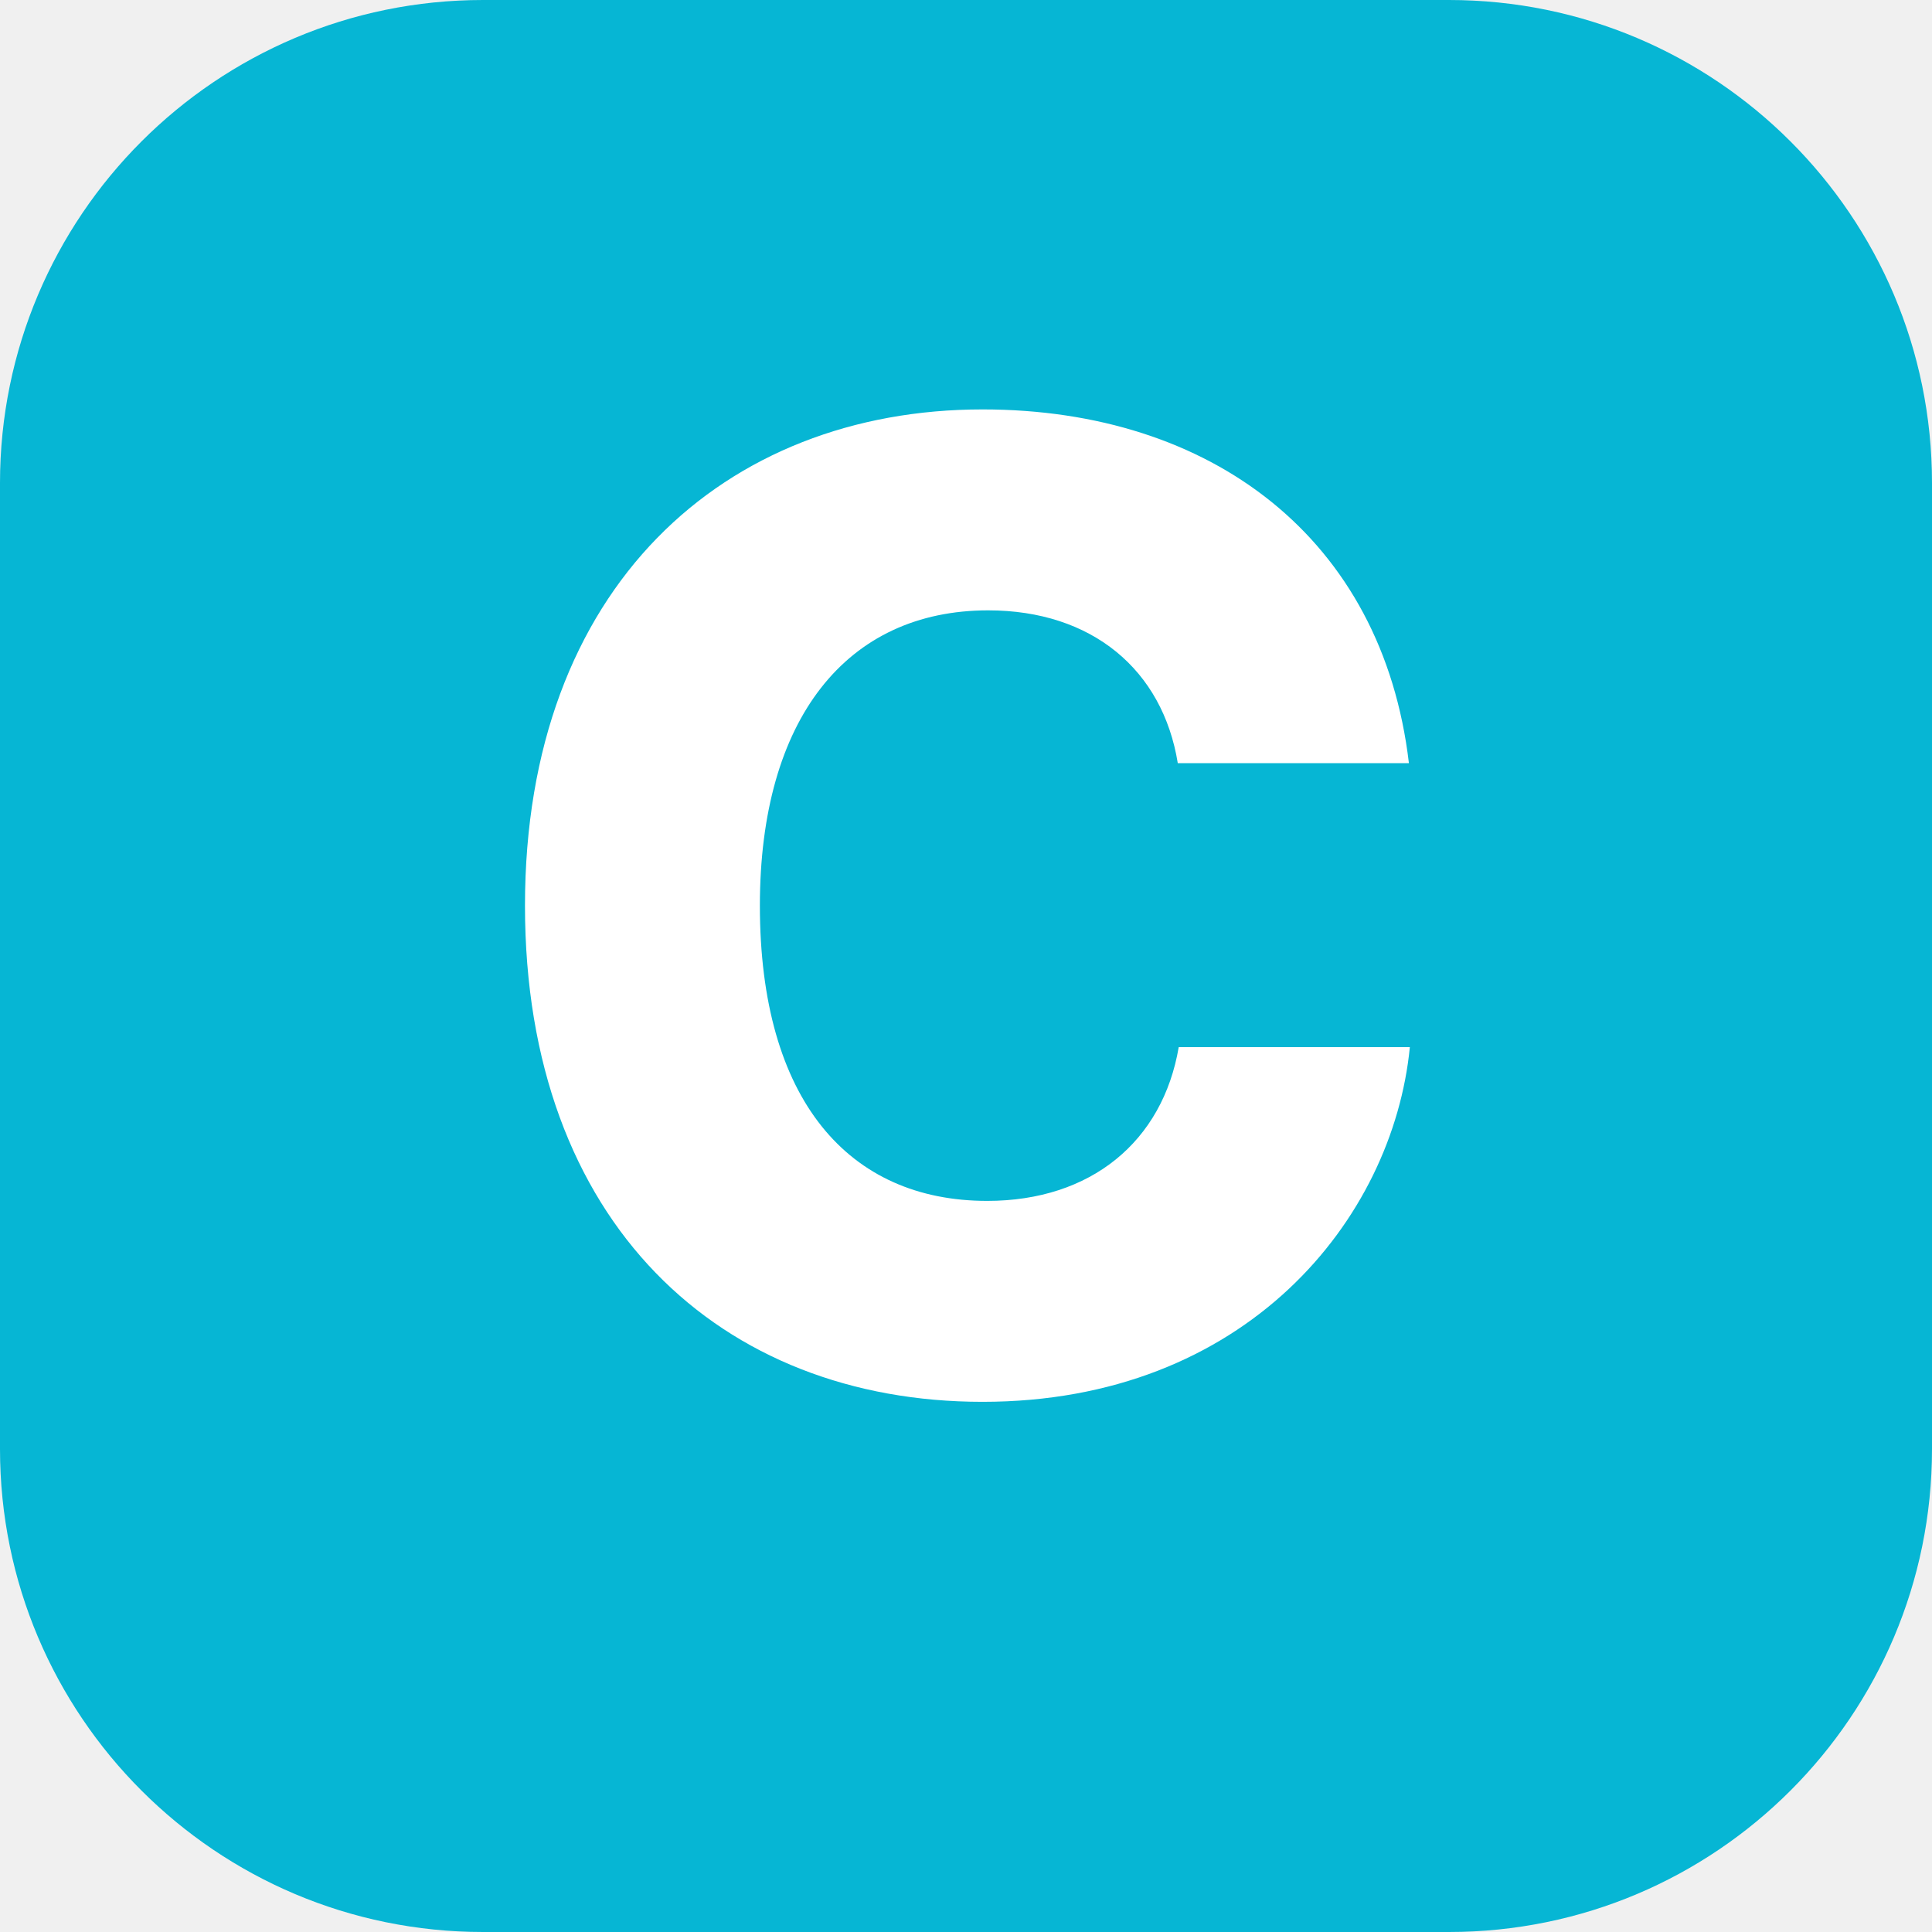
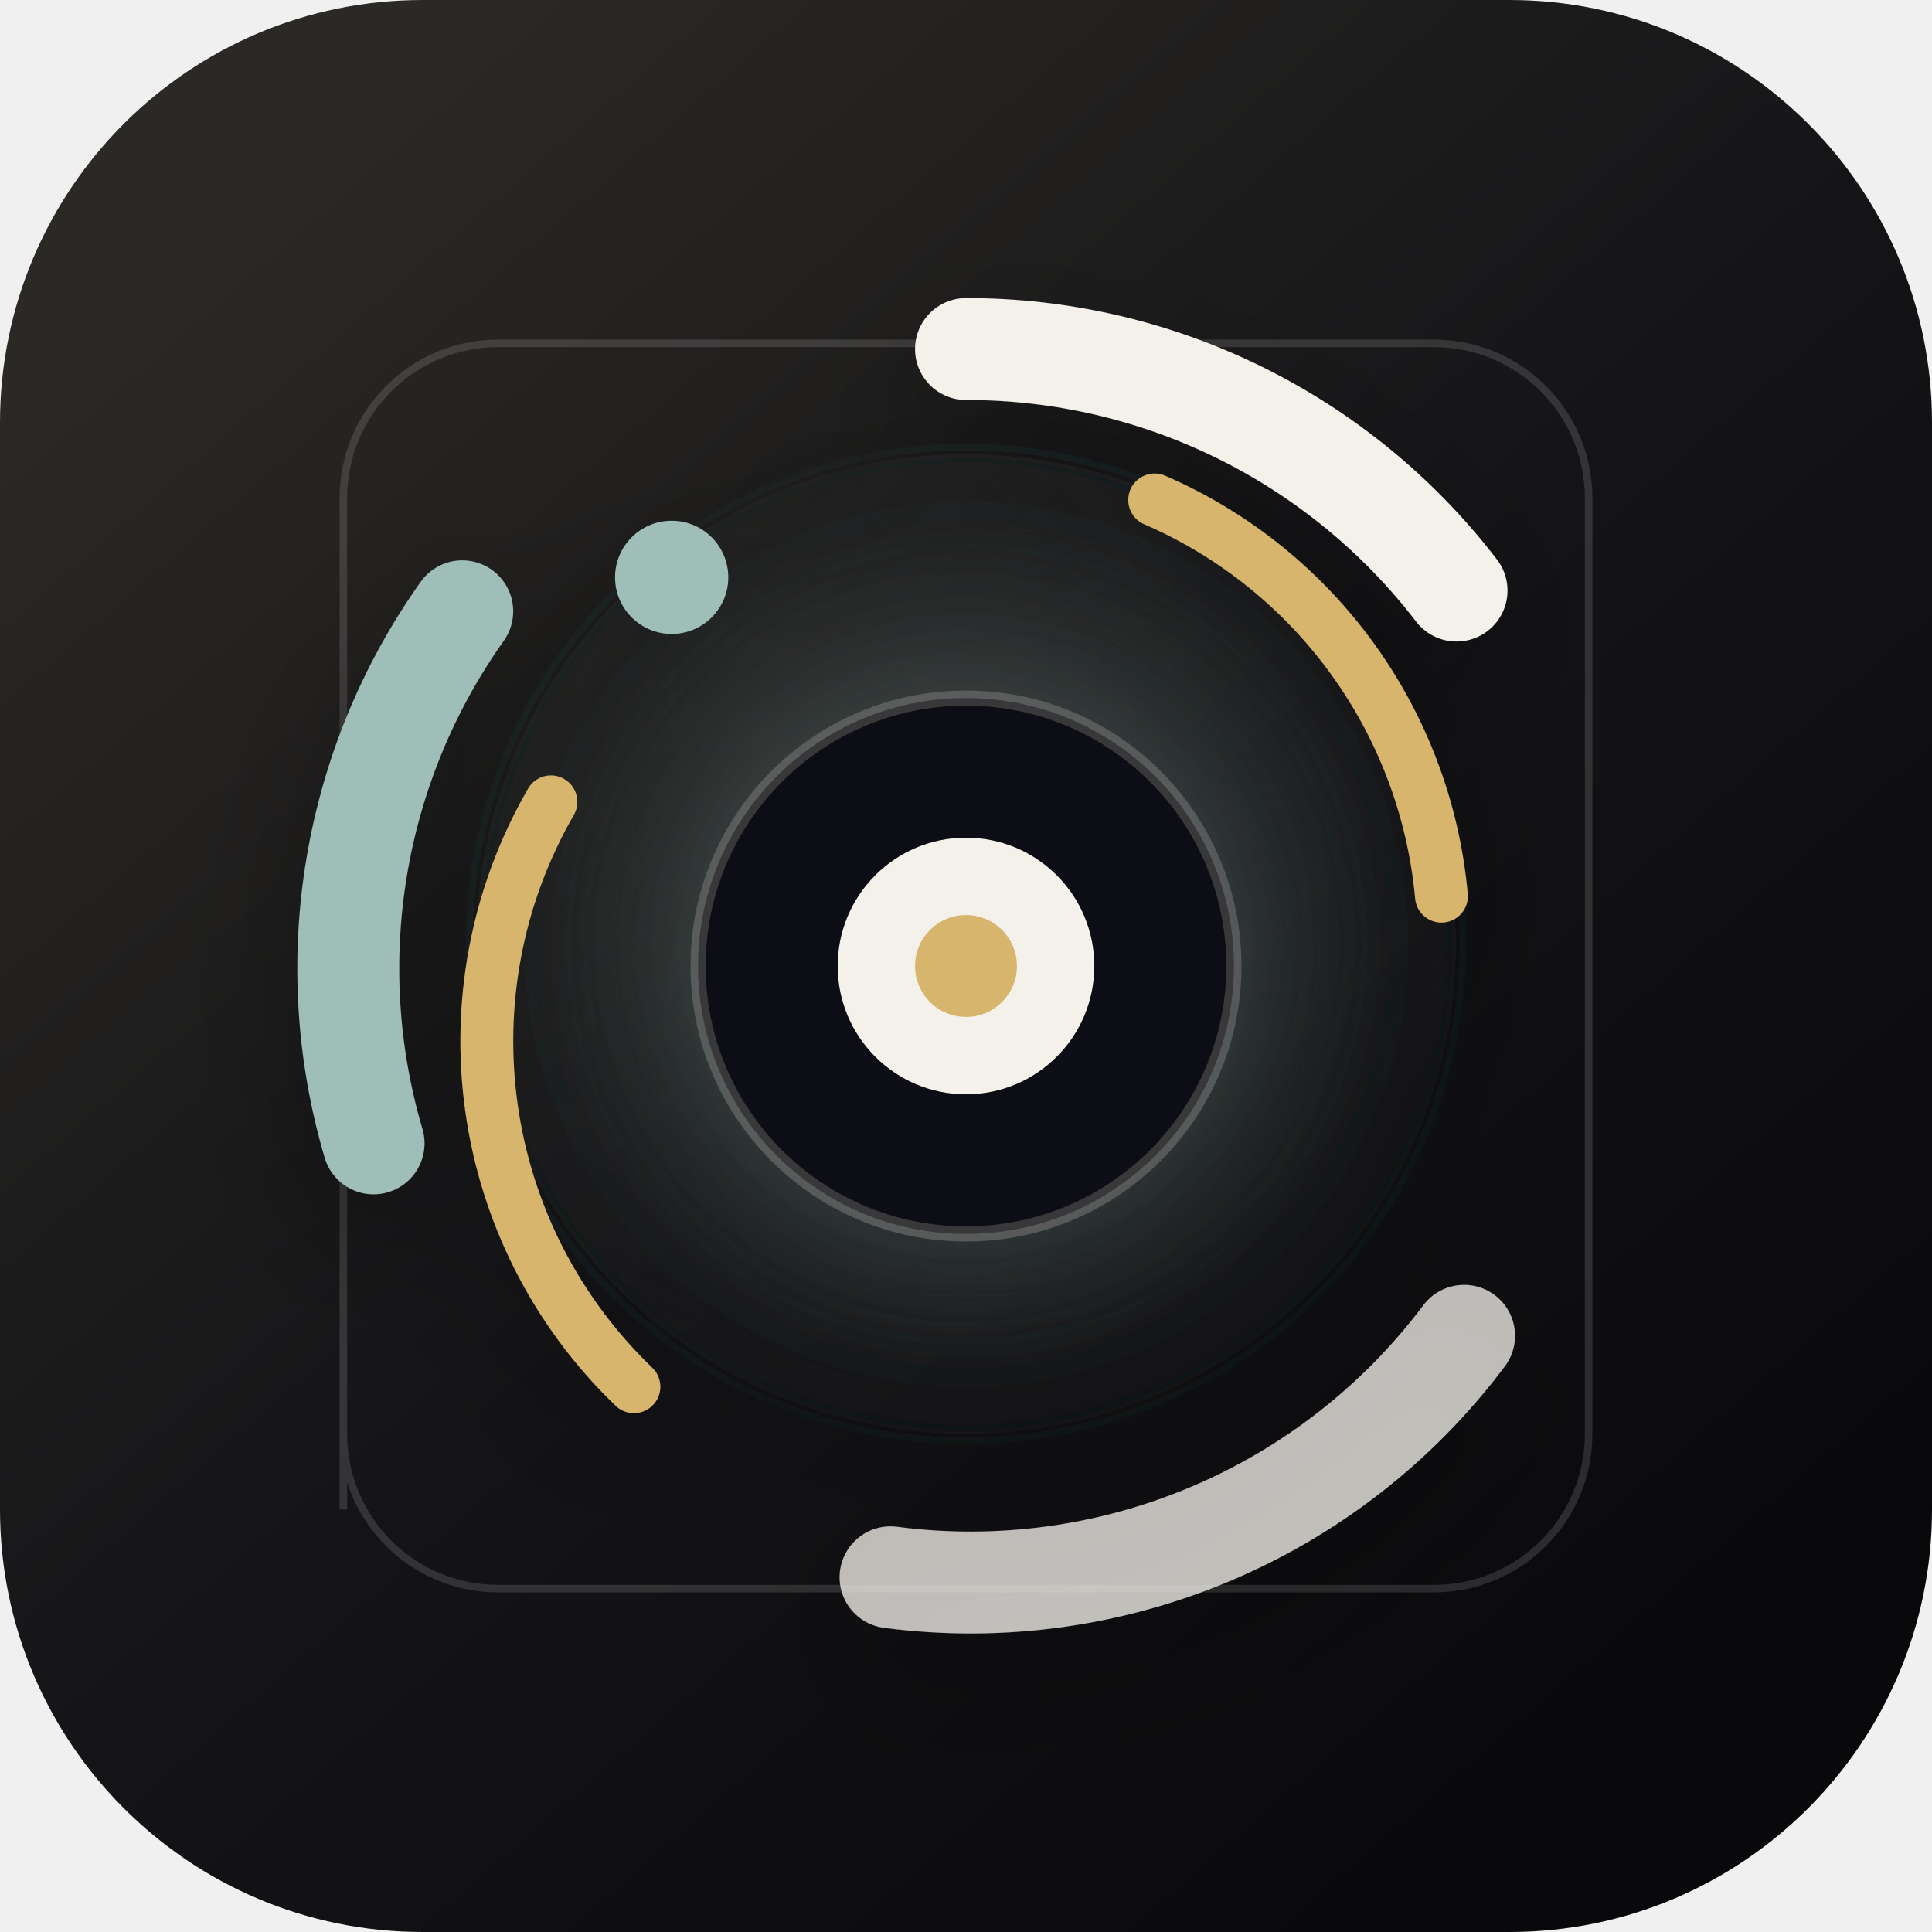
- <svg xmlns="http://www.w3.org/2000/svg" viewBox="0 0 32 32">
-   <rect width="32" height="32" rx="8" fill="#06b6d4" />
-   <text x="16" y="23" text-anchor="middle" font-family="system-ui, -apple-system, sans-serif" font-weight="800" font-size="22" fill="white">C</text>
+ <svg xmlns="http://www.w3.org/2000/svg" viewBox="0 0 1024 1024" role="img" aria-label="CrewCmd icon">
+   <defs>
+     <linearGradient id="shell" x1="140" y1="84" x2="884" y2="940" gradientUnits="userSpaceOnUse">
+       <stop offset="0" stop-color="#2b2925" />
+       <stop offset="0.52" stop-color="#141417" />
+       <stop offset="1" stop-color="#09090b" />
+     </linearGradient>
+     <radialGradient id="coreGlow" cx="50%" cy="48%" r="52%">
+       <stop offset="0" stop-color="#f4f1eb" stop-opacity="0.9" />
+       <stop offset="0.28" stop-color="#9fbeb8" stop-opacity="0.42" />
+       <stop offset="1" stop-color="#111113" stop-opacity="0" />
+     </radialGradient>
+     <filter id="shadow" x="96" y="96" width="832" height="832" color-interpolation-filters="sRGB" filterUnits="userSpaceOnUse">
+       <feDropShadow dx="0" dy="30" stdDeviation="34" flood-color="#000000" flood-opacity="0.32" />
+     </filter>
+   </defs>
+   <rect width="1024" height="1024" rx="224" fill="url(#shell)" />
+   <path d="M182 800V264c0-45.3 36.7-82 82-82h496c45.3 0 82 36.7 82 82v496c0 45.3-36.7 82-82 82H264c-45.3 0-82-36.7-82-82Z" fill="none" stroke="#f4f1eb" stroke-opacity="0.14" stroke-width="4" />
+   <g filter="url(#shadow)">
+     <circle cx="512" cy="512" r="292" fill="url(#coreGlow)" opacity="0.72" />
+     <circle cx="512" cy="512" r="142" fill="#101113" stroke="#f4f1eb" stroke-opacity="0.18" stroke-width="8" />
+     <path d="M512 185a327 327 0 0 1 260 128" fill="none" stroke="#f4f1eb" stroke-width="54" stroke-linecap="round" />
+     <path d="M776 708a327 327 0 0 1-304 128" fill="none" stroke="#f4f1eb" stroke-opacity="0.76" stroke-width="54" stroke-linecap="round" />
+     <path d="M245 324a327 327 0 0 0-47 282" fill="none" stroke="#9fbeb8" stroke-width="54" stroke-linecap="round" />
+     <path d="M336 735a254 254 0 0 1-44-310" fill="none" stroke="#d7b56d" stroke-width="28" stroke-linecap="round" />
+     <path d="M612 265a254 254 0 0 1 152 210" fill="none" stroke="#d7b56d" stroke-width="28" stroke-linecap="round" />
+     <circle cx="512" cy="512" r="68" fill="#f4f1eb" />
+     <circle cx="512" cy="512" r="27" fill="#d7b56d" />
+     <circle cx="356" cy="306" r="30" fill="#9fbeb8" />
+   </g>
</svg>
